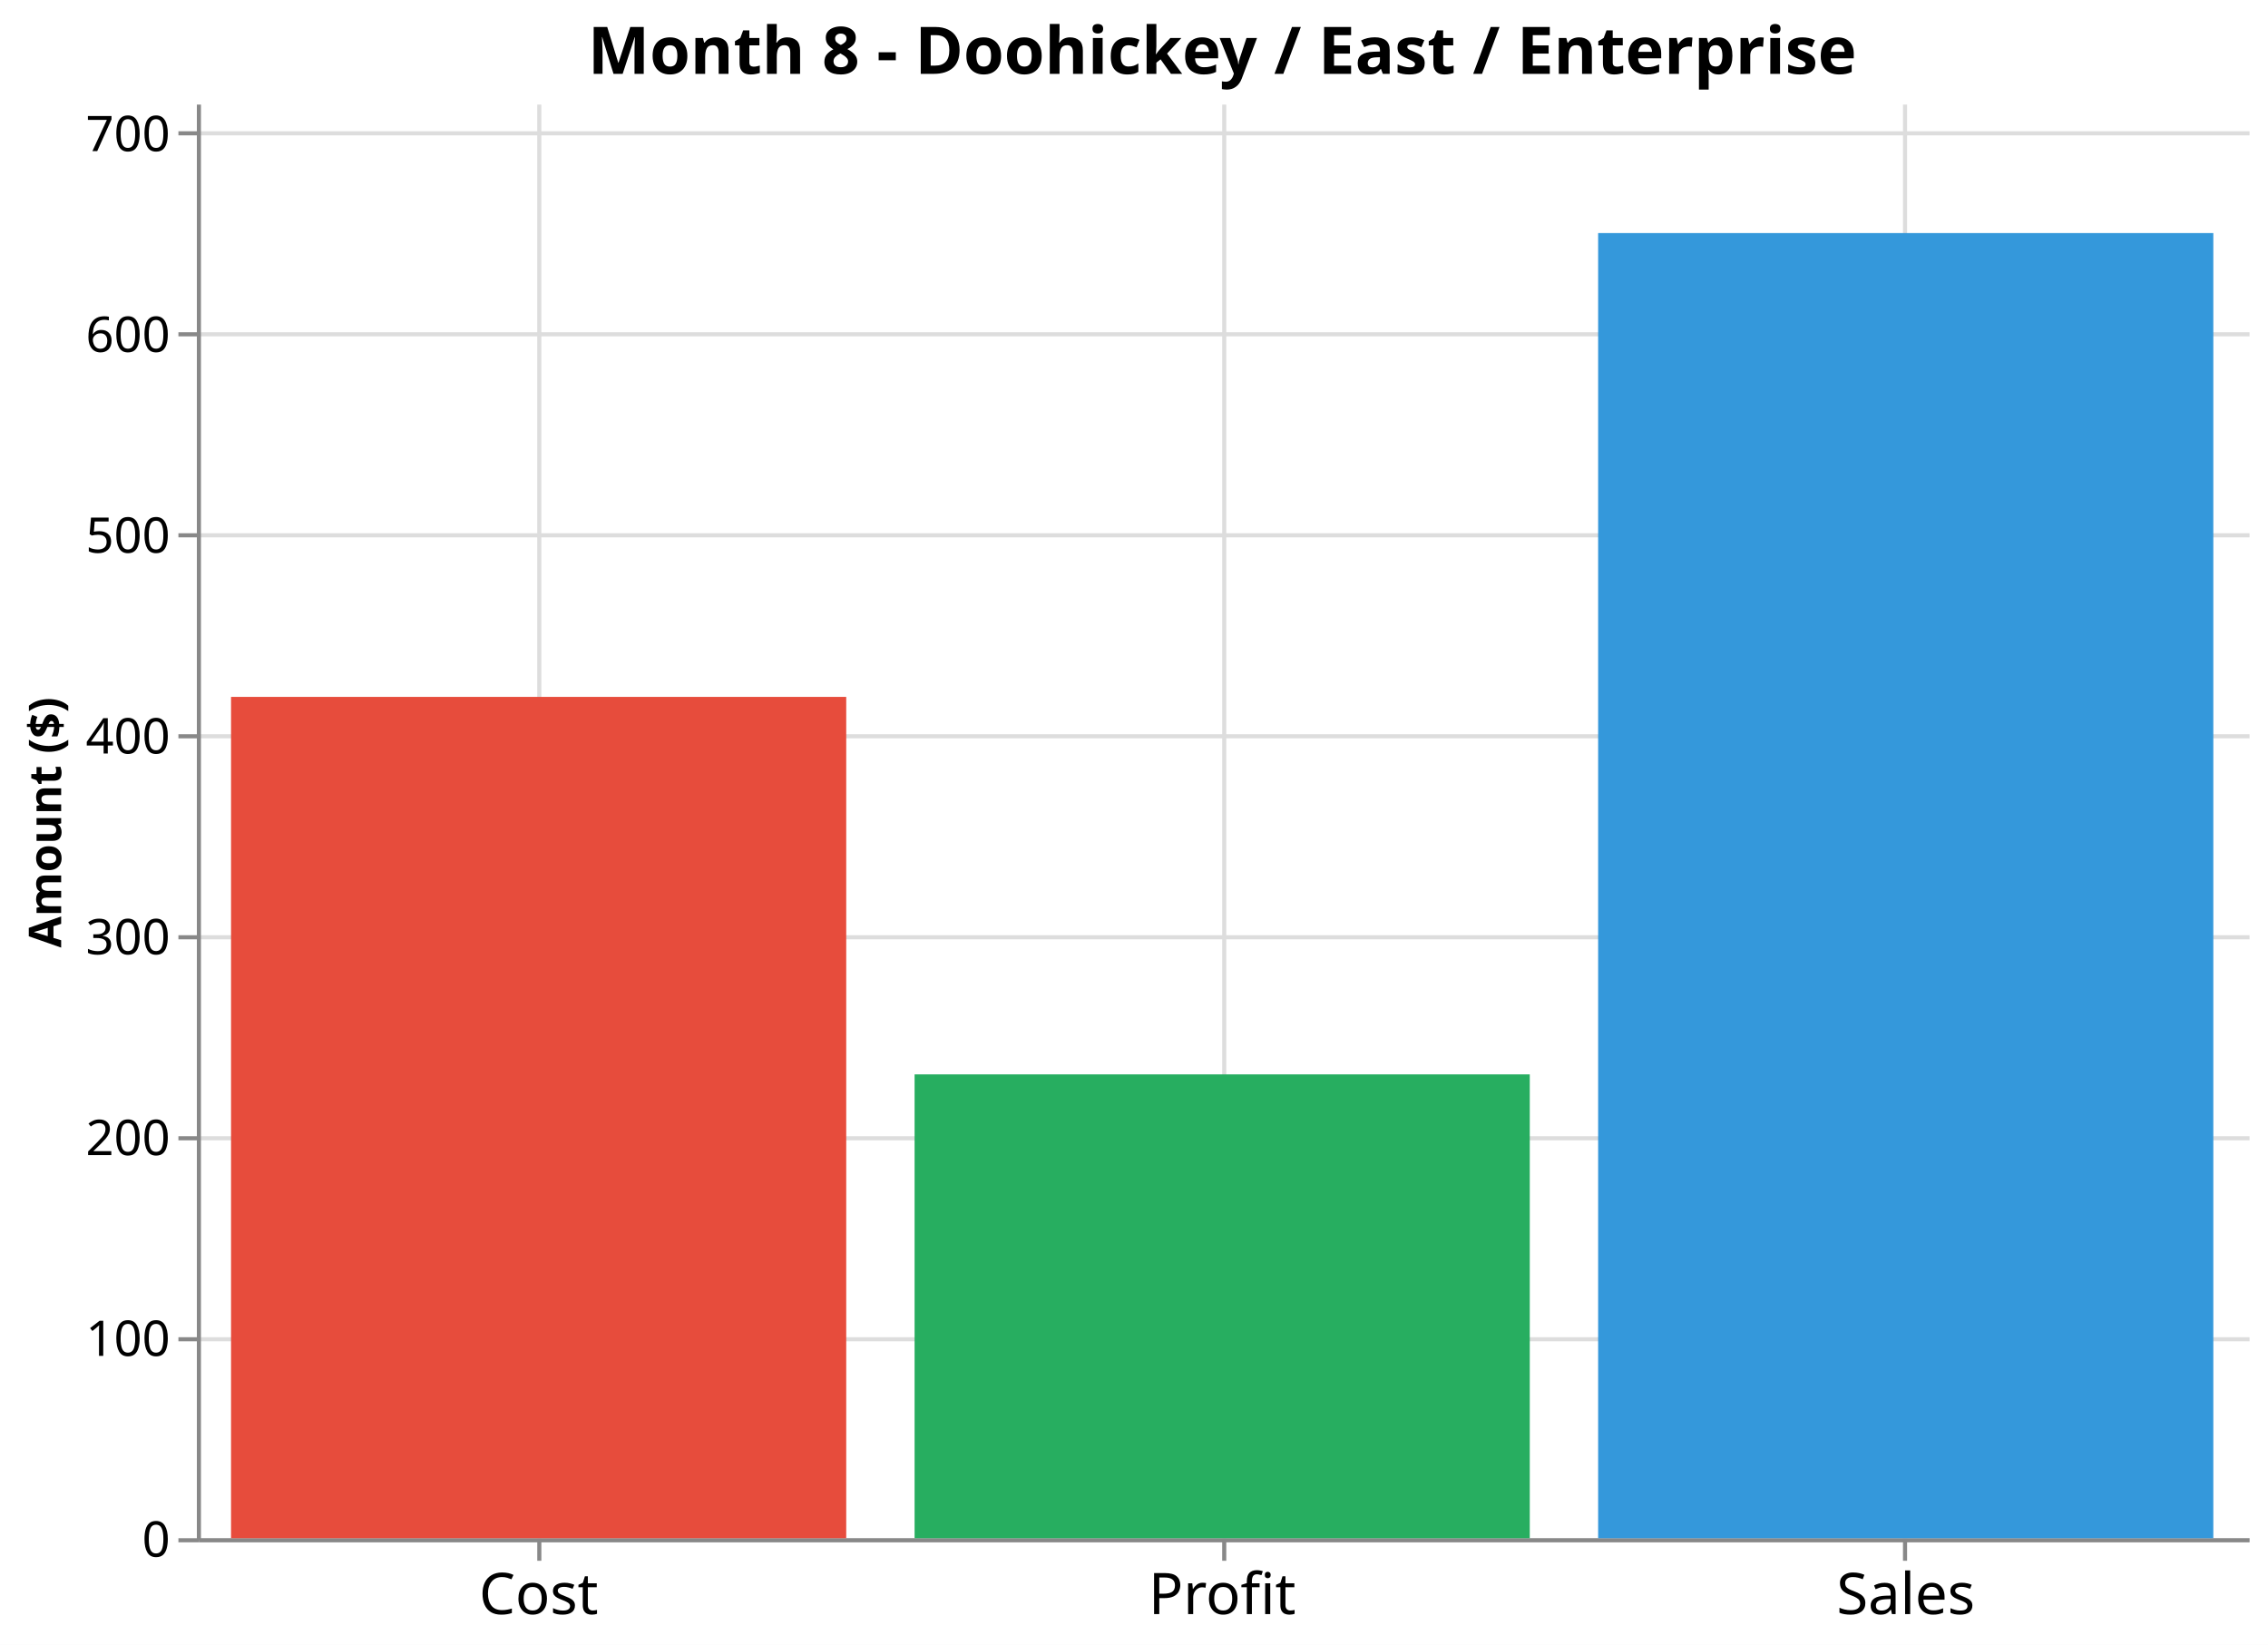
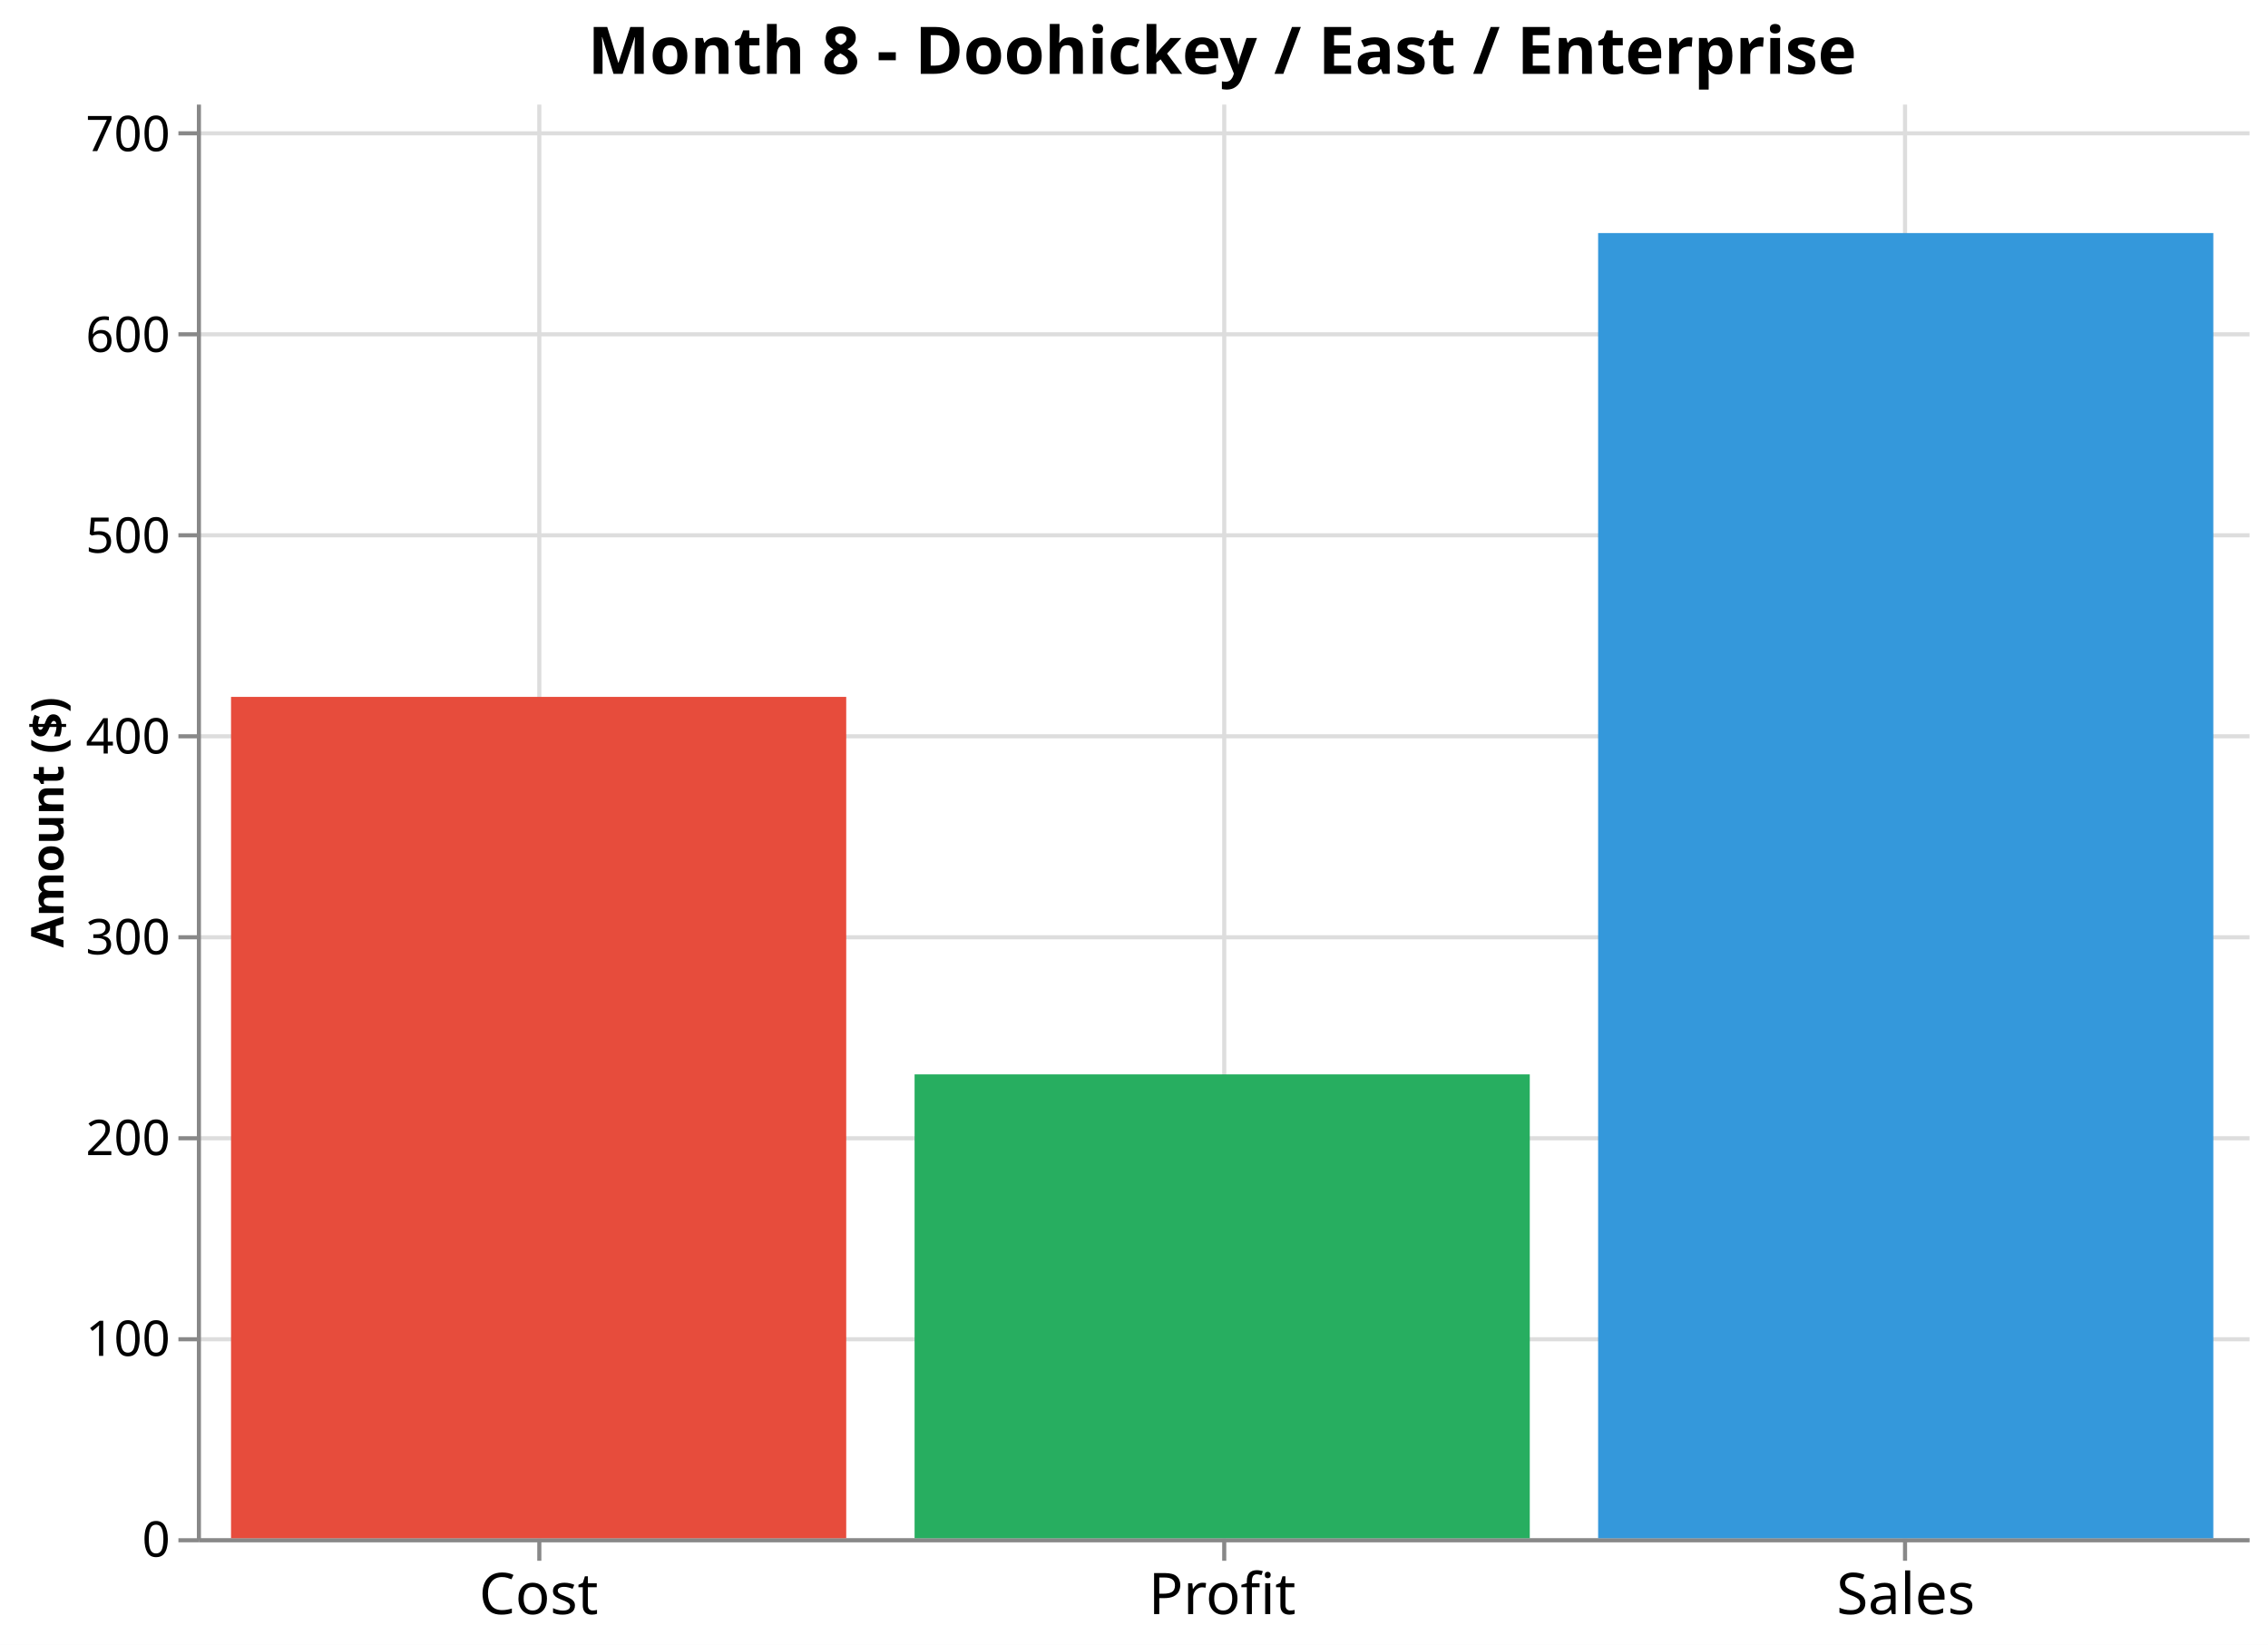
<svg xmlns="http://www.w3.org/2000/svg" version="1.1" class="marks" width="553" height="401" viewBox="0 0 553 401">
  <rect width="553" height="401" fill="white" />
  <g fill="none" stroke-miterlimit="10" transform="translate(48,25)">
    <g class="mark-group role-frame root" role="graphics-object" aria-roledescription="group mark container">
      <g transform="translate(0,0)">
        <path class="background" aria-hidden="true" d="M0,0h500v350h-500Z" />
        <g>
          <g class="mark-group role-axis" aria-hidden="true">
            <g transform="translate(0.5,350.5)">
              <path class="background" aria-hidden="true" d="M0,0h0v0h0Z" pointer-events="none" />
              <g>
                <g class="mark-rule role-axis-grid" pointer-events="none">
                  <line transform="translate(83,-350)" x2="0" y2="350" stroke="#ddd" stroke-width="1" opacity="1" />
                  <line transform="translate(250,-350)" x2="0" y2="350" stroke="#ddd" stroke-width="1" opacity="1" />
                  <line transform="translate(416,-350)" x2="0" y2="350" stroke="#ddd" stroke-width="1" opacity="1" />
                </g>
              </g>
              <path class="foreground" aria-hidden="true" d="" pointer-events="none" display="none" />
            </g>
          </g>
          <g class="mark-group role-axis" aria-hidden="true">
            <g transform="translate(0.5,0.5)">
              <path class="background" aria-hidden="true" d="M0,0h0v0h0Z" pointer-events="none" />
              <g>
                <g class="mark-rule role-axis-grid" pointer-events="none">
                  <line transform="translate(0,350)" x2="500" y2="0" stroke="#ddd" stroke-width="1" opacity="1" />
                  <line transform="translate(0,301)" x2="500" y2="0" stroke="#ddd" stroke-width="1" opacity="1" />
                  <line transform="translate(0,252)" x2="500" y2="0" stroke="#ddd" stroke-width="1" opacity="1" />
                  <line transform="translate(0,203)" x2="500" y2="0" stroke="#ddd" stroke-width="1" opacity="1" />
                  <line transform="translate(0,154)" x2="500" y2="0" stroke="#ddd" stroke-width="1" opacity="1" />
                  <line transform="translate(0,105)" x2="500" y2="0" stroke="#ddd" stroke-width="1" opacity="1" />
                  <line transform="translate(0,56)" x2="500" y2="0" stroke="#ddd" stroke-width="1" opacity="1" />
                  <line transform="translate(0,7)" x2="500" y2="0" stroke="#ddd" stroke-width="1" opacity="1" />
                </g>
              </g>
              <path class="foreground" aria-hidden="true" d="" pointer-events="none" display="none" />
            </g>
          </g>
          <g class="mark-group role-axis" role="graphics-symbol" aria-roledescription="axis" aria-label="X-axis for a discrete scale with 3 values: Cost, Profit, Sales">
            <g transform="translate(0.5,350.5)">
              <path class="background" aria-hidden="true" d="M0,0h0v0h0Z" pointer-events="none" />
              <g>
                <g class="mark-rule role-axis-tick" pointer-events="none">
                  <line transform="translate(83,0)" x2="0" y2="5" stroke="#888" stroke-width="1" opacity="1" />
                  <line transform="translate(250,0)" x2="0" y2="5" stroke="#888" stroke-width="1" opacity="1" />
                  <line transform="translate(416,0)" x2="0" y2="5" stroke="#888" stroke-width="1" opacity="1" />
                </g>
                <g class="mark-text role-axis-label" pointer-events="none">
                  <text text-anchor="middle" transform="translate(82.83333,18)" font-family="sans-serif" font-size="14px" fill="#000" opacity="1">Cost</text>
                  <text text-anchor="middle" transform="translate(249.5,18)" font-family="sans-serif" font-size="14px" fill="#000" opacity="1">Profit</text>
                  <text text-anchor="middle" transform="translate(416.1667,18)" font-family="sans-serif" font-size="14px" fill="#000" opacity="1">Sales</text>
                </g>
                <g class="mark-rule role-axis-domain" pointer-events="none">
                  <line transform="translate(0,0)" x2="500" y2="0" stroke="#888" stroke-width="1" opacity="1" />
                </g>
              </g>
              <path class="foreground" aria-hidden="true" d="" pointer-events="none" display="none" />
            </g>
          </g>
          <g class="mark-group role-axis" role="graphics-symbol" aria-roledescription="axis" aria-label="Y-axis titled 'Amount ($)' for a linear scale with values from 0 to 715">
            <g transform="translate(0.5,0.5)">
              <path class="background" aria-hidden="true" d="M0,0h0v0h0Z" pointer-events="none" />
              <g>
                <g class="mark-rule role-axis-tick" pointer-events="none">
                  <line transform="translate(0,350)" x2="-5" y2="0" stroke="#888" stroke-width="1" opacity="1" />
                  <line transform="translate(0,301)" x2="-5" y2="0" stroke="#888" stroke-width="1" opacity="1" />
                  <line transform="translate(0,252)" x2="-5" y2="0" stroke="#888" stroke-width="1" opacity="1" />
                  <line transform="translate(0,203)" x2="-5" y2="0" stroke="#888" stroke-width="1" opacity="1" />
                  <line transform="translate(0,154)" x2="-5" y2="0" stroke="#888" stroke-width="1" opacity="1" />
                  <line transform="translate(0,105)" x2="-5" y2="0" stroke="#888" stroke-width="1" opacity="1" />
                  <line transform="translate(0,56)" x2="-5" y2="0" stroke="#888" stroke-width="1" opacity="1" />
                  <line transform="translate(0,7)" x2="-5" y2="0" stroke="#888" stroke-width="1" opacity="1" />
                </g>
                <g class="mark-text role-axis-label" pointer-events="none">
                  <text text-anchor="end" transform="translate(-7,354)" font-family="sans-serif" font-size="12px" fill="#000" opacity="1">0</text>
                  <text text-anchor="end" transform="translate(-7,305.049)" font-family="sans-serif" font-size="12px" fill="#000" opacity="1">100</text>
                  <text text-anchor="end" transform="translate(-7,256.0979)" font-family="sans-serif" font-size="12px" fill="#000" opacity="1">200</text>
                  <text text-anchor="end" transform="translate(-7,207.1469)" font-family="sans-serif" font-size="12px" fill="#000" opacity="1">300</text>
                  <text text-anchor="end" transform="translate(-7,158.1958)" font-family="sans-serif" font-size="12px" fill="#000" opacity="1">400</text>
                  <text text-anchor="end" transform="translate(-7,109.2448)" font-family="sans-serif" font-size="12px" fill="#000" opacity="1">500</text>
                  <text text-anchor="end" transform="translate(-7,60.29371)" font-family="sans-serif" font-size="12px" fill="#000" opacity="1">600</text>
                  <text text-anchor="end" transform="translate(-7,11.34266)" font-family="sans-serif" font-size="12px" fill="#000" opacity="1">700</text>
                </g>
                <g class="mark-rule role-axis-domain" pointer-events="none">
                  <line transform="translate(0,350)" x2="0" y2="-350" stroke="#888" stroke-width="1" opacity="1" />
                </g>
                <g class="mark-text role-axis-title" pointer-events="none">
-                   <text text-anchor="middle" transform="translate(-31.58984,175) rotate(-90) translate(0,-2)" font-family="sans-serif" font-size="11px" font-weight="bold" fill="#000" opacity="1">Amount ($)</text>
+                   <text text-anchor="middle" transform="translate(-31.02148,175) rotate(-90) translate(0,-2)" font-family="sans-serif" font-size="11px" font-weight="bold" fill="#000" opacity="1">Amount ($)</text>
                </g>
              </g>
              <path class="foreground" aria-hidden="true" d="" pointer-events="none" display="none" />
            </g>
          </g>
          <g class="mark-rect role-mark marks" role="graphics-object" aria-roledescription="rect mark container">
            <path aria-label="Metric: Cost; Amount: 419; Color: #e74c3c" role="graphics-symbol" aria-roledescription="bar" d="M8.333,144.895h150v205.105h-150Z" fill="#e74c3c" />
            <path aria-label="Metric: Profit; Amount: 231; Color: #27ae60" role="graphics-symbol" aria-roledescription="bar" d="M175,236.923h150v113.077h-150Z" fill="#27ae60" />
            <path aria-label="Metric: Sales; Amount: 650; Color: #3498db" role="graphics-symbol" aria-roledescription="bar" d="M341.667,31.818h150v318.182h-150Z" fill="#3498db" />
          </g>
          <g class="mark-group role-title">
            <g transform="translate(250,-20)">
              <path class="background" aria-hidden="true" d="M0,0h0v0h0Z" pointer-events="none" />
              <g>
                <g class="mark-text role-title-text" role="graphics-symbol" aria-roledescription="title" aria-label="Title text 'Month 8 - Doohickey / East / Enterprise'" pointer-events="none">
                  <text text-anchor="middle" transform="translate(0,13)" font-family="sans-serif" font-size="16px" font-weight="bold" fill="#000" opacity="1">Month 8 - Doohickey / East / Enterprise</text>
                </g>
              </g>
              <path class="foreground" aria-hidden="true" d="" pointer-events="none" display="none" />
            </g>
          </g>
        </g>
        <path class="foreground" aria-hidden="true" d="" display="none" />
      </g>
    </g>
  </g>
</svg>
